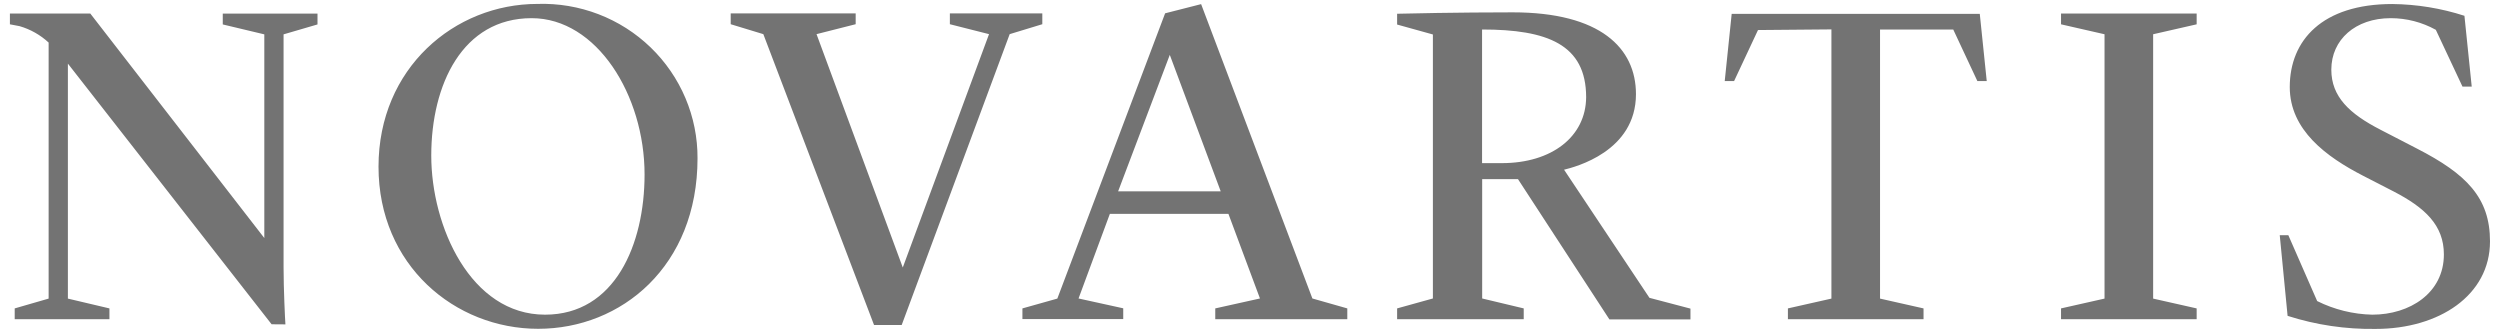
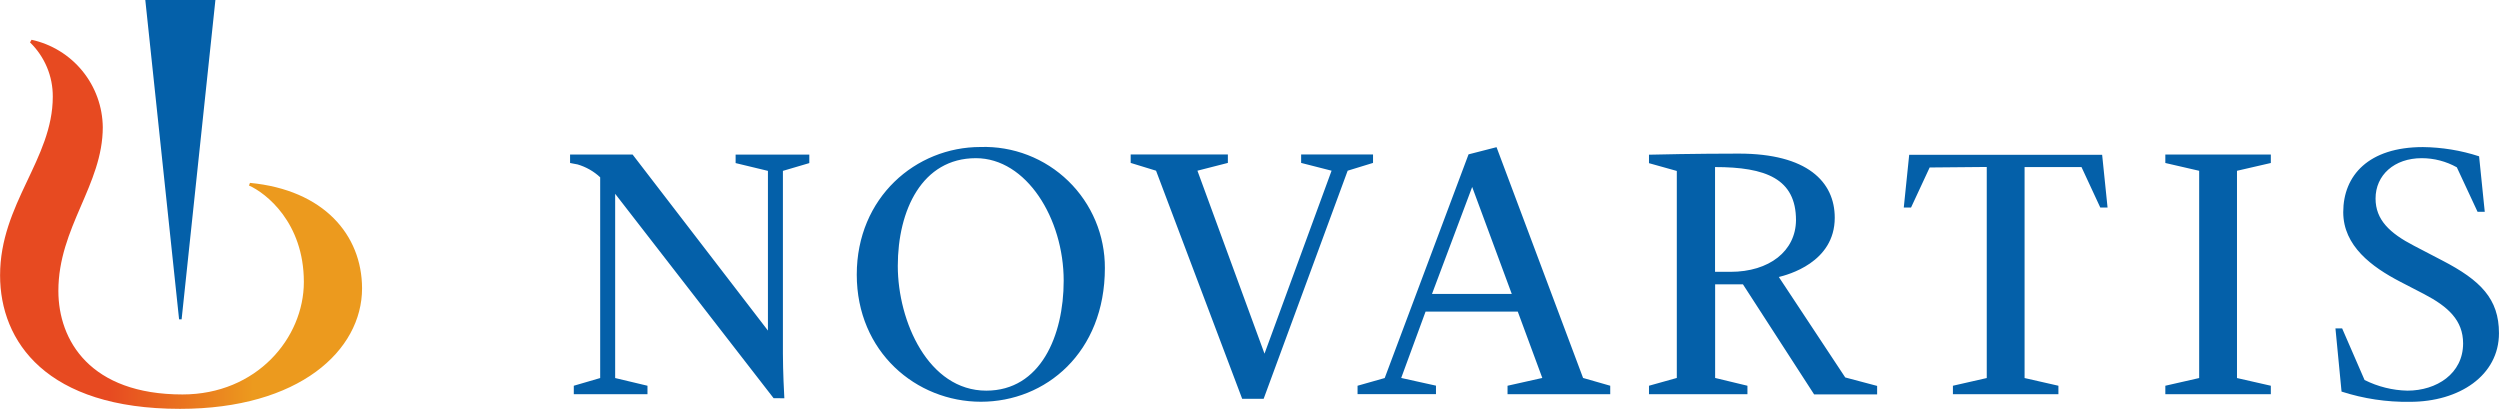
- <svg xmlns="http://www.w3.org/2000/svg" width="190" height="25" viewBox="0 0 190 25" fill="none">
-   <path d="M20.642 24.645L5.159 4.834V22.693L8.317 23.439V24.259H1.117V23.439L3.696 22.693V3.235C3.068 2.654 2.312 2.227 1.489 1.988C1.175 1.922 0.753 1.848 0.753 1.848V1.028H6.862L20.088 18.091V2.611L16.93 1.857V1.036H24.13V1.857L21.551 2.611V20.322C21.551 21.962 21.667 24.35 21.692 24.653L20.642 24.645ZM53.012 12.028C53.012 20.232 47.226 24.989 40.902 24.989C34.578 24.989 28.767 20.166 28.767 12.668C28.767 5.171 34.554 0.298 40.844 0.298C42.428 0.246 44.005 0.512 45.483 1.079C46.961 1.646 48.308 2.504 49.444 3.6C50.58 4.695 51.481 6.008 52.094 7.457C52.708 8.907 53.02 10.464 53.012 12.037V12.028ZM48.987 13.259C48.987 7.23 45.349 1.381 40.406 1.381C35.149 1.381 32.776 6.426 32.776 11.823C32.776 17.221 35.777 23.915 41.423 23.915C46.73 23.915 48.987 18.583 48.987 13.259ZM58.013 2.595L55.533 1.84V1.02H65.031V1.84L62.056 2.595L68.611 20.33L75.166 2.595L72.19 1.84V1.02H79.216V1.84L76.736 2.595L68.528 24.702H66.428L58.013 2.595ZM114.141 12.398H112.637V2.242C117.596 2.242 120.547 3.374 120.547 7.394C120.523 10.38 117.944 12.398 114.141 12.398ZM156.638 23.439L159.944 22.693V2.603L156.638 1.848V1.028H166.946V1.848L163.639 2.603V22.693L166.946 23.439V24.259H156.638V23.439ZM173.261 17.877H173.914L176.105 22.881C177.407 23.53 178.839 23.883 180.296 23.915C183.139 23.915 185.735 22.274 185.735 19.337C185.735 17.106 184.28 15.777 181.924 14.555L179.593 13.357C176.808 11.922 174.022 9.887 174.022 6.614C174.022 3.054 176.502 0.306 181.809 0.306C183.673 0.325 185.524 0.627 187.297 1.2L187.851 6.582H187.149L185.123 2.267C184.075 1.686 182.894 1.381 181.693 1.381C179.006 1.381 177.18 3.021 177.18 5.294C177.18 7.353 178.56 8.649 180.924 9.863L183.685 11.29C187.454 13.226 189.24 15.023 189.24 18.345C189.24 22.447 185.363 24.998 180.544 24.998C178.275 25.032 176.016 24.697 173.857 24.005L173.261 17.877ZM77.704 23.439L80.357 22.693L88.549 1.012L91.285 0.314L99.741 22.684L102.395 23.439V24.259H92.36V23.439L95.757 22.684L93.36 16.253H84.35L81.969 22.684L85.366 23.431V24.251H77.704V23.439ZM84.978 14.539H92.773L88.904 4.17L84.978 14.539ZM118.869 12.898C119.696 12.693 124.333 11.52 124.333 7.156C124.333 3.653 121.63 0.938 114.968 0.938C110.835 0.938 106.702 1.028 106.181 1.045V1.865L108.9 2.62V22.684L106.181 23.439V24.259H115.803V23.439L112.645 22.684V13.612H115.365L122.316 24.276H128.475V23.455L125.358 22.635L118.869 12.898ZM139.188 2.234V22.693L135.881 23.439V24.259H146.189V23.439L142.883 22.693V2.242H148.446L150.281 6.163H150.992L150.463 1.053H131.608L131.079 6.163H131.79L133.608 2.283L139.188 2.234Z" fill="#737373" />
+ <svg xmlns="http://www.w3.org/2000/svg" version="1.2" baseProfile="tiny-ps" viewBox="0 0 1893 310" width="1893" height="310">
+   <defs>
+     <linearGradient id="grd1" gradientUnits="userSpaceOnUse" x1="0" y1="169.816" x2="274.087" y2="169.816">
+       <stop offset="0.3" stop-color="#e74a21" />
+       <stop offset="0.7" stop-color="#ec9a1e" />
+     </linearGradient>
+   </defs>
+   <style>
+ 		tspan { white-space:pre }
+ 		.shp0 { fill: url(#grd1) }
+ 		.shp1 { fill: #0460a9 }
+ 	</style>
+   <g id="_Group_">
+     <path id="_Path_" class="shp0" d="M189.28 138.48L188.51 140.47C201.32 146.11 230.08 168.47 230.08 213.52C230.08 255.94 194.34 298.68 138.16 298.68C68.28 298.68 44.2 257.8 44.2 220.25C44.2 172.12 77.83 140.08 77.83 96.25C77.73 88.55 76.35 80.93 73.72 73.69C71.1 66.46 67.28 59.72 62.41 53.75C57.55 47.79 51.72 42.69 45.16 38.67C38.6 34.64 31.41 31.75 23.89 30.12L22.74 32.1C25.48 34.76 27.94 37.69 30.09 40.85C32.24 44 34.07 47.36 35.55 50.88C37.03 54.4 38.14 58.06 38.89 61.81C39.63 65.55 39.99 69.36 39.97 73.18C39.97 120.54 0.06 154.18 0.06 208.52C0.06 258.57 35.04 309.58 136.31 309.58C226.56 309.58 274.15 265.36 274.15 218.33C274.09 177.95 245.2 143.8 189.28 138.48Z" />
+     <path id="_Compound_Path_" fill-rule="evenodd" class="shp1" d="M585.77 301.5L465.8 146.75L465.8 286.25L490.27 292.08L490.27 298.49L434.48 298.49L434.48 292.08L454.46 286.25L454.46 134.25C453.25 133.12 451.98 132.06 450.64 131.08C449.31 130.1 447.92 129.2 446.48 128.38C445.04 127.56 443.56 126.83 442.03 126.18C440.51 125.53 438.95 124.98 437.36 124.51C434.93 124 431.66 123.42 431.66 123.42L431.66 117.01L479 117.01L581.48 250.3L581.48 129.38L557.01 123.49L557.01 117.08L612.81 117.08L612.81 123.49L592.82 129.38L592.82 267.73C592.82 280.55 593.72 299.2 593.91 301.57L585.77 301.5ZM836.61 202.95C836.61 267.03 791.77 304.2 742.77 304.2C693.77 304.2 648.74 266.52 648.74 207.94C648.74 149.37 693.58 111.31 742.32 111.31C754.59 110.9 766.82 112.98 778.27 117.41C789.72 121.84 800.16 128.54 808.96 137.1C817.76 145.66 824.75 155.91 829.5 167.24C834.25 178.56 836.67 190.73 836.61 203.01L836.61 202.95ZM738.93 119.77C698.19 119.77 679.81 159.18 679.81 201.34C679.81 243.51 703.06 295.8 746.81 295.8C787.93 295.8 805.42 254.15 805.42 212.56C805.42 165.46 777.23 119.77 738.93 119.77ZM875.36 129.25L856.15 123.36L856.15 116.95L929.74 116.95L929.74 123.36L906.69 129.25L957.48 267.8L1008.27 129.25L985.22 123.36L985.22 116.95L1039.66 116.95L1039.66 123.36L1020.45 129.25L956.84 301.95L940.57 301.95L875.36 129.25ZM1397.21 285.8L1421.36 292.21L1421.36 298.62L1373.64 298.62L1319.77 215.31L1298.7 215.31L1298.7 286.19L1323.16 292.08L1323.16 298.49L1248.61 298.49L1248.61 292.08L1269.68 286.19L1269.68 129.44L1248.61 123.55L1248.61 117.14C1252.64 117.01 1284.67 116.31 1316.7 116.31C1368.32 116.31 1389.27 137.52 1389.27 164.88C1389.27 198.97 1353.33 208.14 1346.93 209.74L1397.21 285.8ZM1639.59 292.08L1665.21 286.25L1665.21 129.32L1639.59 123.42L1639.59 117.01L1719.47 117.01L1719.47 123.42L1693.85 129.32L1693.85 286.25L1719.47 292.08L1719.47 298.49L1639.59 298.49L1639.59 292.08ZM1768.4 248.64L1773.46 248.64L1790.44 287.73C1792.95 288.99 1795.53 290.11 1798.17 291.09C1800.81 292.07 1803.5 292.89 1806.23 293.57C1808.96 294.25 1811.72 294.78 1814.51 295.15C1817.3 295.52 1820.1 295.74 1822.91 295.8C1844.95 295.8 1865.06 282.98 1865.06 260.04C1865.06 242.61 1853.79 232.23 1835.53 222.68L1817.47 213.33C1795.88 202.11 1774.3 186.22 1774.3 160.65C1774.3 132.84 1793.51 111.37 1834.64 111.37C1838.24 111.41 1841.85 111.58 1845.44 111.9C1849.03 112.21 1852.61 112.66 1856.17 113.24C1859.73 113.82 1863.26 114.54 1866.77 115.4C1870.27 116.25 1873.74 117.24 1877.17 118.36L1881.46 160.4L1876.02 160.4L1860.32 126.69C1858.3 125.56 1856.21 124.56 1854.06 123.7C1851.91 122.84 1849.71 122.11 1847.47 121.53C1845.23 120.94 1842.96 120.5 1840.66 120.21C1838.37 119.92 1836.05 119.77 1833.74 119.77C1812.92 119.77 1798.77 132.58 1798.77 150.34C1798.77 166.42 1809.46 176.54 1827.78 186.03L1849.18 197.18C1878.39 212.3 1892.22 226.34 1892.22 252.29C1892.22 284.33 1862.18 304.26 1824.84 304.26C1820.45 304.33 1816.06 304.21 1811.69 303.92C1807.31 303.63 1802.95 303.16 1798.61 302.51C1794.27 301.86 1789.96 301.03 1785.69 300.03C1781.42 299.03 1777.19 297.85 1773.02 296.51L1768.4 248.64ZM1027.94 292.08L1048.5 286.25L1111.98 116.88L1133.18 111.44L1198.71 286.19L1219.27 292.08L1219.27 298.49L1141.51 298.49L1141.51 292.08L1167.83 286.19L1149.26 235.95L1079.44 235.95L1060.99 286.19L1087.32 292.02L1087.32 298.43L1027.94 298.43L1027.94 292.08ZM1084.31 222.56L1144.71 222.56L1114.73 141.56L1084.31 222.56ZM1359.93 166.74C1359.93 135.34 1337.06 126.5 1298.63 126.5L1298.63 205.83L1310.29 205.83C1339.75 205.83 1359.74 190.07 1359.93 166.74ZM1461.14 126.82L1447.05 157.13L1441.54 157.13L1445.64 117.21L1591.74 117.21L1595.84 157.13L1590.33 157.13L1576.11 126.5L1533.01 126.5L1533.01 286.25L1558.63 292.08L1558.63 298.49L1478.75 298.49L1478.75 292.08L1504.37 286.25L1504.37 126.43L1461.14 126.82ZM135.6 241.78L109.98 -0.38L163.15 -0.38L137.52 241.78L135.6 241.78Z" />
+   </g>
</svg>
